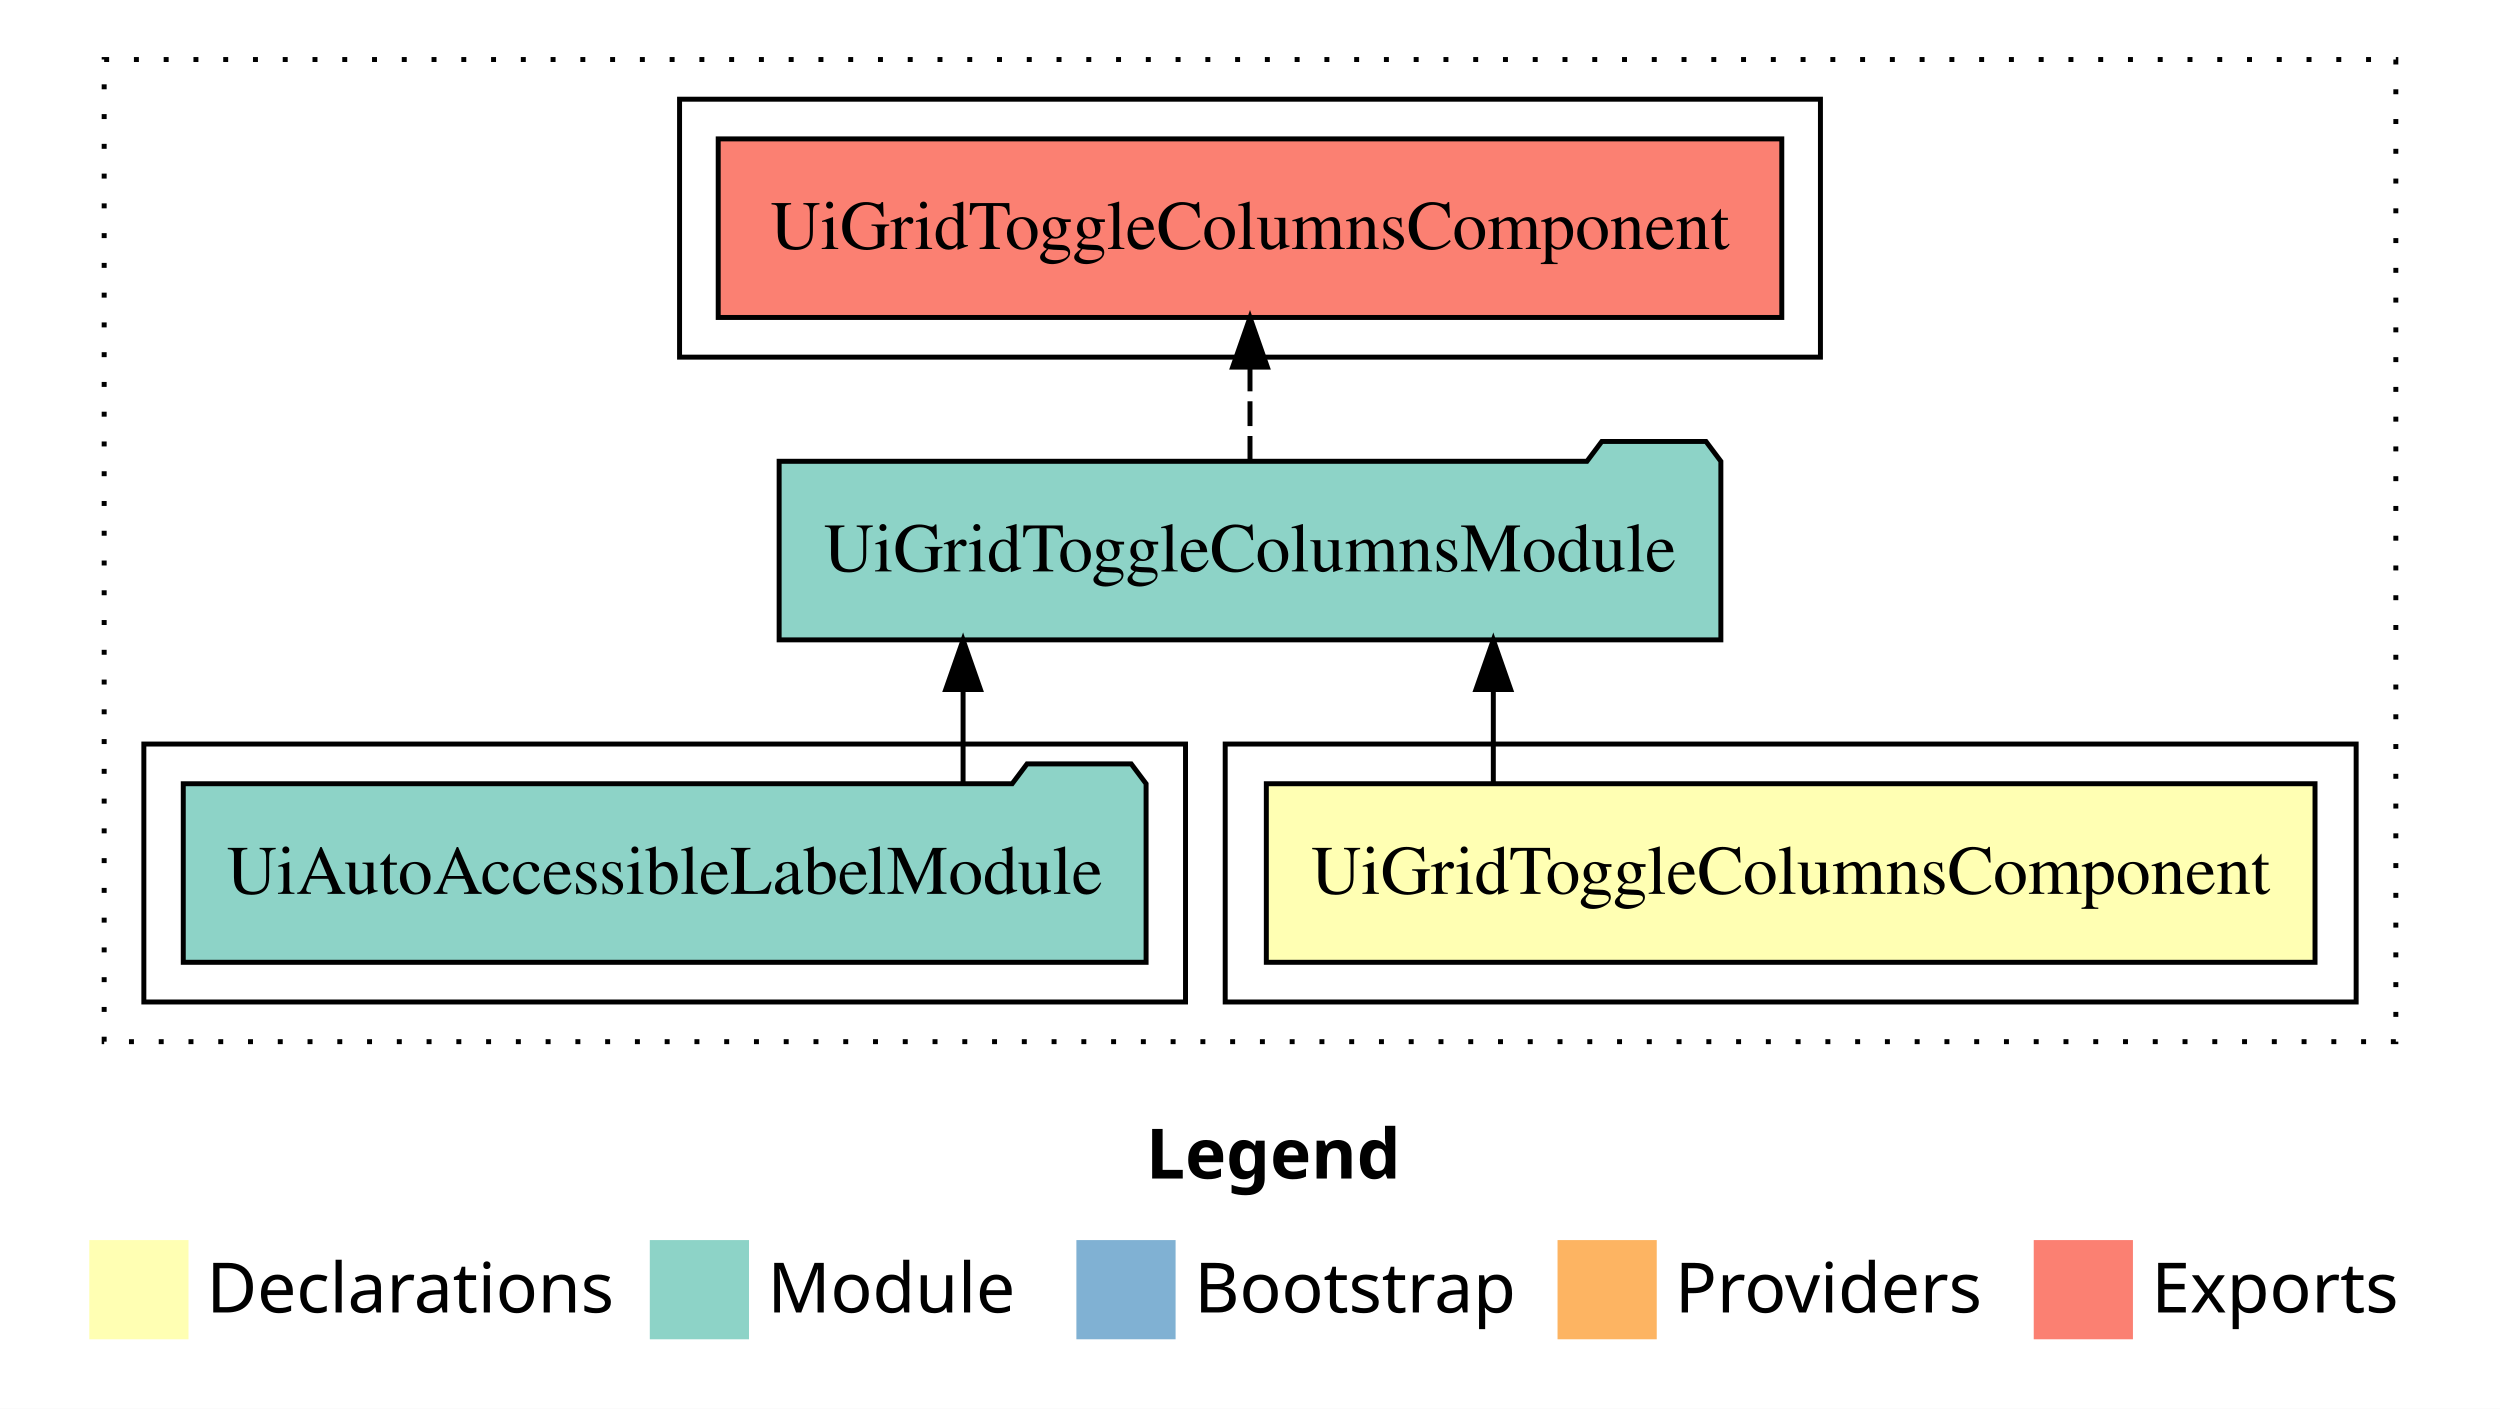
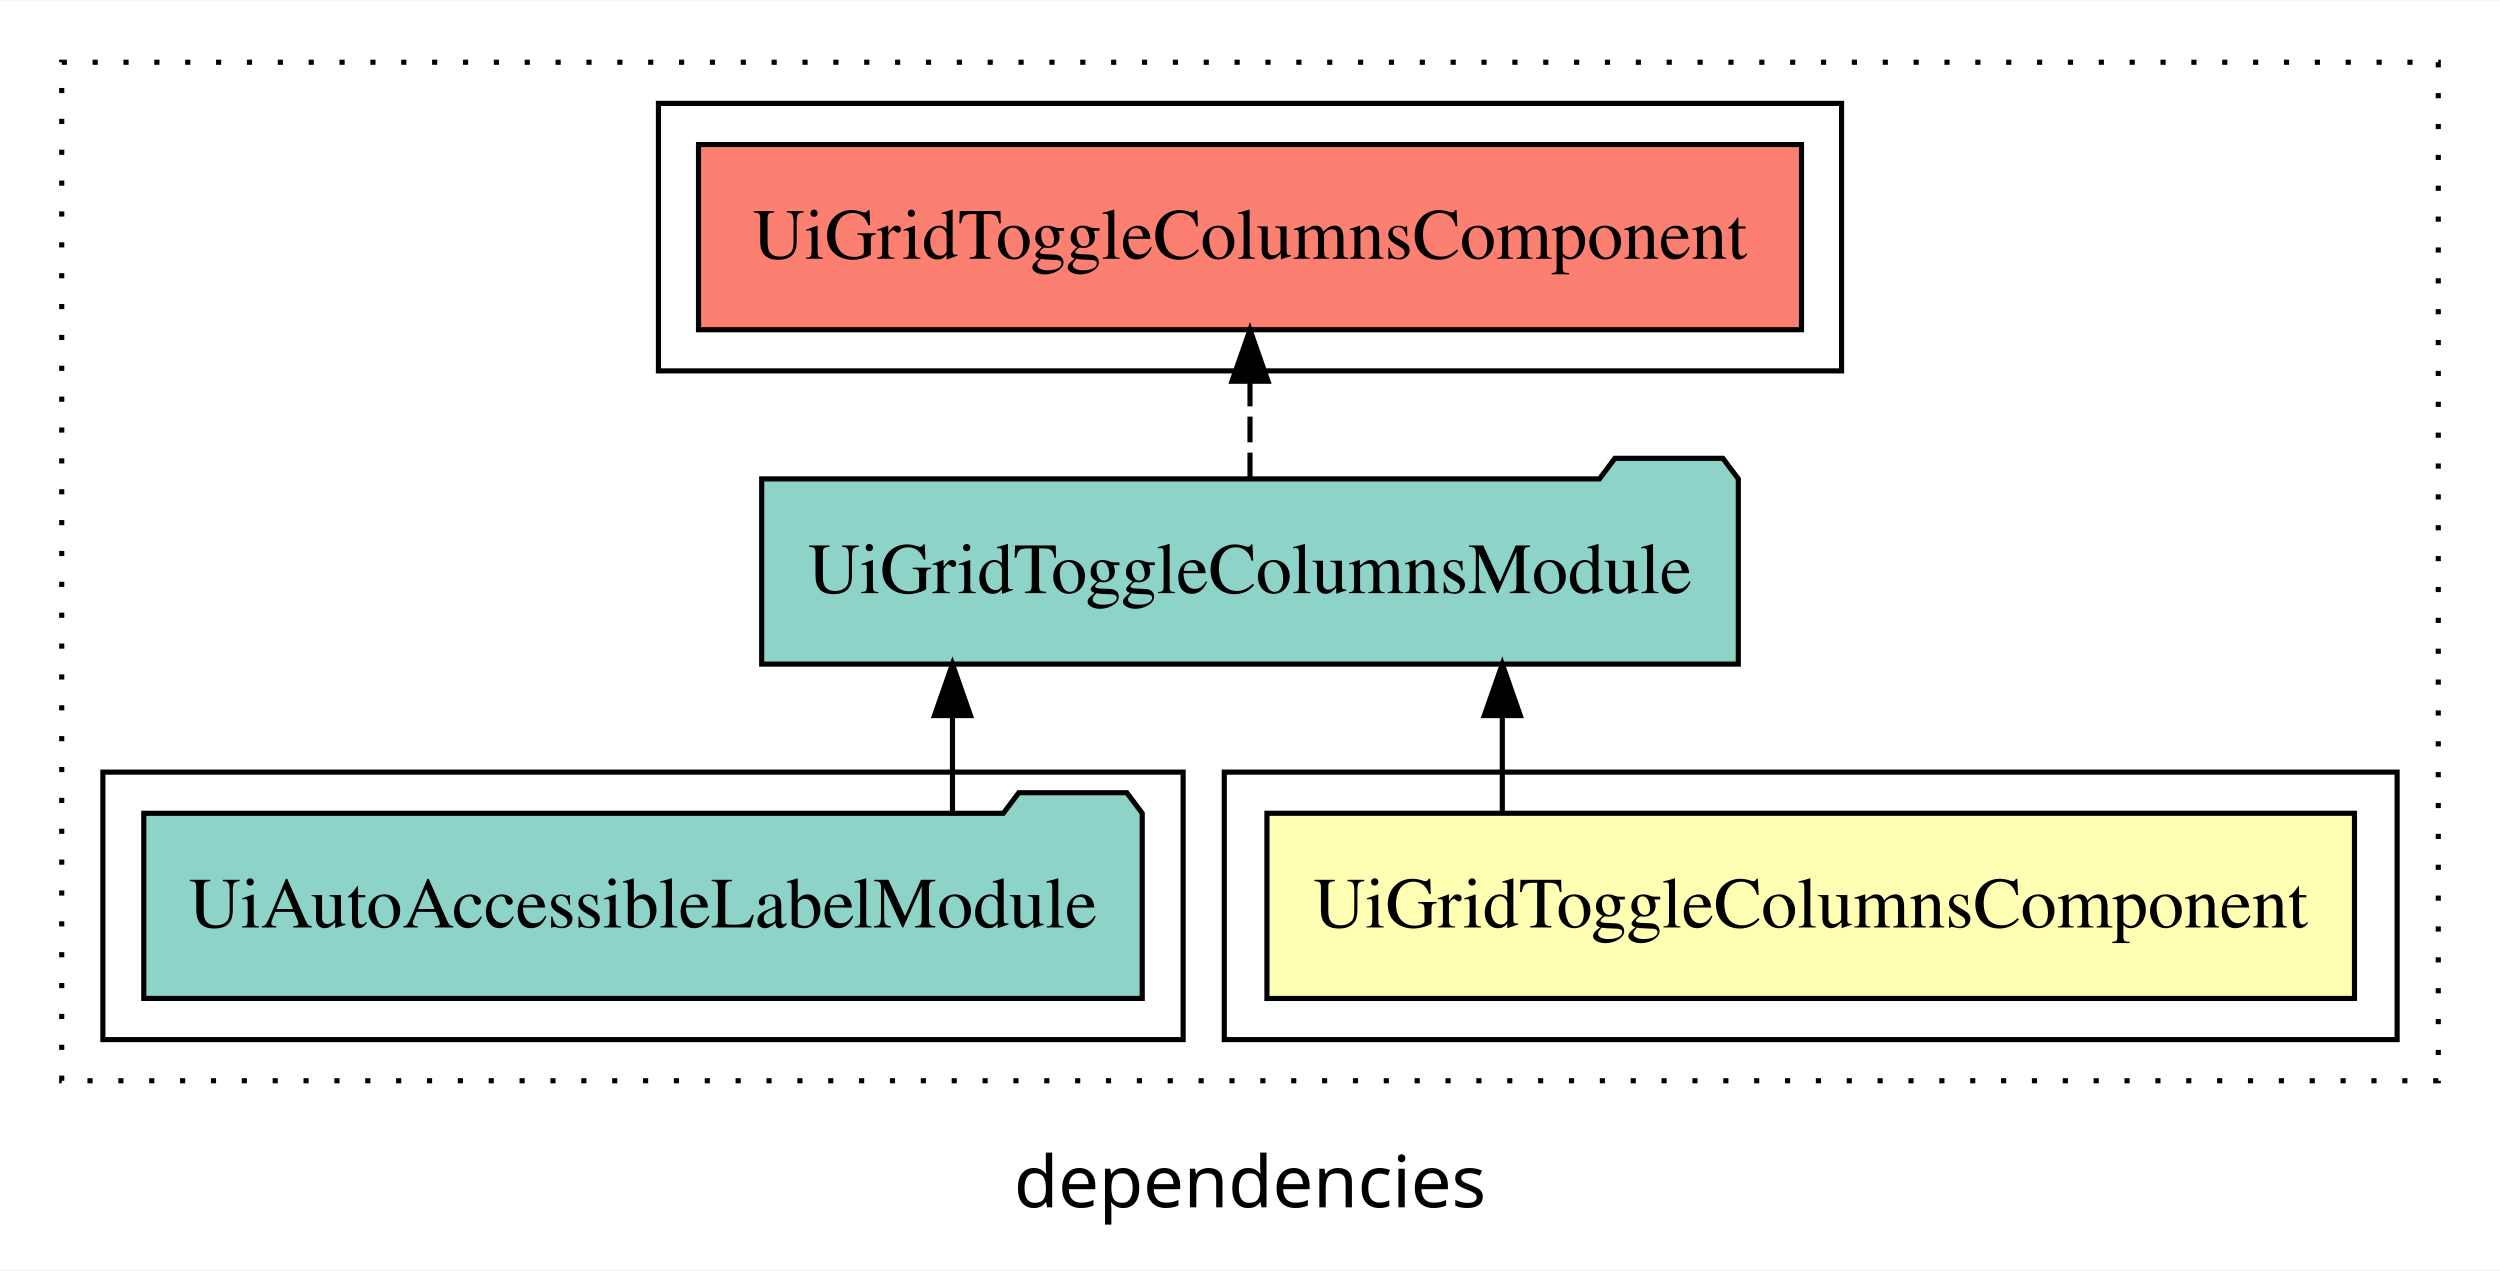
- <svg xmlns="http://www.w3.org/2000/svg" width="504pt" height="284pt" viewBox="0.00 0.00 504.00 284.00">
-   <g id="graph0" class="graph" transform="scale(1 1) rotate(0) translate(4 280)">
-     <polygon fill="#ffffff" stroke="transparent" points="-4,4 -4,-280 500,-280 500,4 -4,4" />
-     <text text-anchor="start" x="227.009" y="-42.4" font-family="sans-serif" font-weight="bold" font-size="14.00" fill="#000000">Legend</text>
-     <polygon fill="#ffffb3" stroke="transparent" points="14,-10 14,-30 34,-30 34,-10 14,-10" />
-     <text text-anchor="start" x="37.629" y="-15.4" font-family="sans-serif" font-size="14.00" fill="#000000">  Declarations</text>
-     <polygon fill="#8dd3c7" stroke="transparent" points="127,-10 127,-30 147,-30 147,-10 127,-10" />
-     <text text-anchor="start" x="150.725" y="-15.4" font-family="sans-serif" font-size="14.00" fill="#000000">  Module</text>
-     <polygon fill="#80b1d3" stroke="transparent" points="213,-10 213,-30 233,-30 233,-10 213,-10" />
-     <text text-anchor="start" x="236.781" y="-15.4" font-family="sans-serif" font-size="14.00" fill="#000000">  Bootstrap</text>
-     <polygon fill="#fdb462" stroke="transparent" points="310,-10 310,-30 330,-30 330,-10 310,-10" />
-     <text text-anchor="start" x="333.673" y="-15.4" font-family="sans-serif" font-size="14.00" fill="#000000">  Providers</text>
-     <polygon fill="#fb8072" stroke="transparent" points="406,-10 406,-30 426,-30 426,-10 406,-10" />
-     <text text-anchor="start" x="429.726" y="-15.4" font-family="sans-serif" font-size="14.00" fill="#000000">  Exports</text>
+ <svg xmlns="http://www.w3.org/2000/svg" width="486pt" height="247pt" viewBox="0.00 0.00 486.00 246.80">
+   <g id="graph0" class="graph" transform="scale(1 1) rotate(0) translate(4 242.8)">
+     <polygon fill="white" stroke="transparent" points="-4,4 -4,-242.8 482,-242.8 482,4 -4,4" />
+     <text text-anchor="middle" x="239" y="-8.2" font-family="sans-serif" font-size="14.00">dependencies</text>
    <g id="clust1" class="cluster">
-       <polygon fill="none" stroke="#000000" stroke-dasharray="1,5" points="17,-70 17,-268 479,-268 479,-70 17,-70" />
+       <polygon fill="none" stroke="black" stroke-dasharray="1,5" points="8,-32.8 8,-230.8 470,-230.8 470,-32.8 8,-32.8" />
    </g>
    <g id="clust2" class="cluster">
-       <polygon fill="none" stroke="#000000" points="243,-78 243,-130 471,-130 471,-78 243,-78" />
+       <polygon fill="none" stroke="black" points="234,-40.8 234,-92.8 462,-92.8 462,-40.8 234,-40.8" />
    </g>
    <g id="clust4" class="cluster">
-       <polygon fill="none" stroke="#000000" points="25,-78 25,-130 235,-130 235,-78 25,-78" />
+       <polygon fill="none" stroke="black" points="16,-40.8 16,-92.8 226,-92.8 226,-40.8 16,-40.8" />
    </g>
    <g id="clust5" class="cluster">
-       <polygon fill="none" stroke="#000000" points="133,-208 133,-260 363,-260 363,-208 133,-208" />
+       <polygon fill="none" stroke="black" points="124,-170.8 124,-222.8 354,-222.8 354,-170.8 124,-170.8" />
    </g>
    <g id="node1" class="node">
-       <polygon fill="#ffffb3" stroke="#000000" points="462.708,-122 251.292,-122 251.292,-86 462.708,-86 462.708,-122" />
-       <text text-anchor="middle" x="357" y="-99.8" font-family="Times,serif" font-size="14.00" fill="#000000">UiGridToggleColumnsComponent</text>
+       <polygon fill="#ffffb3" stroke="black" points="453.71,-84.8 242.29,-84.8 242.29,-48.8 453.71,-48.8 453.71,-84.8" />
+       <text text-anchor="middle" x="348" y="-62.6" font-family="Times,serif" font-size="14.00">UiGridToggleColumnsComponent</text>
    </g>
    <g id="node2" class="node">
-       <polygon fill="#8dd3c7" stroke="#000000" points="342.925,-187 339.925,-191 318.925,-191 315.925,-187 153.075,-187 153.075,-151 342.925,-151 342.925,-187" />
-       <text text-anchor="middle" x="248" y="-164.8" font-family="Times,serif" font-size="14.00" fill="#000000">UiGridToggleColumnsModule</text>
+       <polygon fill="#8dd3c7" stroke="black" points="333.93,-149.8 330.93,-153.8 309.93,-153.8 306.93,-149.8 144.07,-149.8 144.07,-113.8 333.93,-113.8 333.93,-149.8" />
+       <text text-anchor="middle" x="239" y="-127.6" font-family="Times,serif" font-size="14.00">UiGridToggleColumnsModule</text>
    </g>
    <g id="edge1" class="edge">
-       <path fill="none" stroke="#000000" d="M297.054,-122.106C297.054,-122.106 297.054,-140.991 297.054,-140.991" />
-       <polygon fill="#000000" stroke="#000000" points="293.554,-140.991 297.054,-150.991 300.554,-140.991 293.554,-140.991" />
+       <path fill="none" stroke="black" d="M288.05,-84.91C288.05,-84.91 288.05,-103.79 288.05,-103.79" />
+       <polygon fill="black" stroke="black" points="284.55,-103.79 288.05,-113.79 291.55,-103.79 284.55,-103.79" />
    </g>
    <g id="node4" class="node">
-       <polygon fill="#fb8072" stroke="#000000" points="355.208,-252 140.792,-252 140.792,-216 355.208,-216 355.208,-252" />
-       <text text-anchor="middle" x="248" y="-229.8" font-family="Times,serif" font-size="14.00" fill="#000000">UiGridToggleColumnsComponent </text>
+       <polygon fill="#fb8072" stroke="black" points="346.21,-214.8 131.79,-214.8 131.79,-178.8 346.21,-178.8 346.21,-214.8" />
+       <text text-anchor="middle" x="239" y="-192.6" font-family="Times,serif" font-size="14.00">UiGridToggleColumnsComponent </text>
    </g>
    <g id="edge3" class="edge">
-       <path fill="none" stroke="#000000" stroke-dasharray="5,2" d="M248,-187.106C248,-187.106 248,-205.991 248,-205.991" />
-       <polygon fill="#000000" stroke="#000000" points="244.5,-205.991 248,-215.991 251.5,-205.991 244.5,-205.991" />
+       <path fill="none" stroke="black" stroke-dasharray="5,2" d="M239,-149.91C239,-149.91 239,-168.79 239,-168.79" />
+       <polygon fill="black" stroke="black" points="235.5,-168.79 239,-178.79 242.5,-168.79 235.5,-168.79" />
    </g>
    <g id="node3" class="node">
-       <polygon fill="#8dd3c7" stroke="#000000" points="227.052,-122 224.052,-126 203.052,-126 200.052,-122 32.948,-122 32.948,-86 227.052,-86 227.052,-122" />
-       <text text-anchor="middle" x="130" y="-99.8" font-family="Times,serif" font-size="14.00" fill="#000000">UiAutoAccessibleLabelModule</text>
+       <polygon fill="#8dd3c7" stroke="black" points="218.05,-84.8 215.05,-88.8 194.05,-88.8 191.05,-84.8 23.95,-84.8 23.95,-48.8 218.05,-48.8 218.05,-84.8" />
+       <text text-anchor="middle" x="121" y="-62.6" font-family="Times,serif" font-size="14.00">UiAutoAccessibleLabelModule</text>
    </g>
    <g id="edge2" class="edge">
-       <path fill="none" stroke="#000000" d="M190.157,-122.106C190.157,-122.106 190.157,-140.991 190.157,-140.991" />
-       <polygon fill="#000000" stroke="#000000" points="186.657,-140.991 190.157,-150.991 193.657,-140.991 186.657,-140.991" />
+       <path fill="none" stroke="black" d="M181.16,-84.91C181.16,-84.91 181.16,-103.79 181.16,-103.79" />
+       <polygon fill="black" stroke="black" points="177.66,-103.79 181.16,-113.79 184.66,-103.79 177.66,-103.79" />
    </g>
  </g>
</svg>
